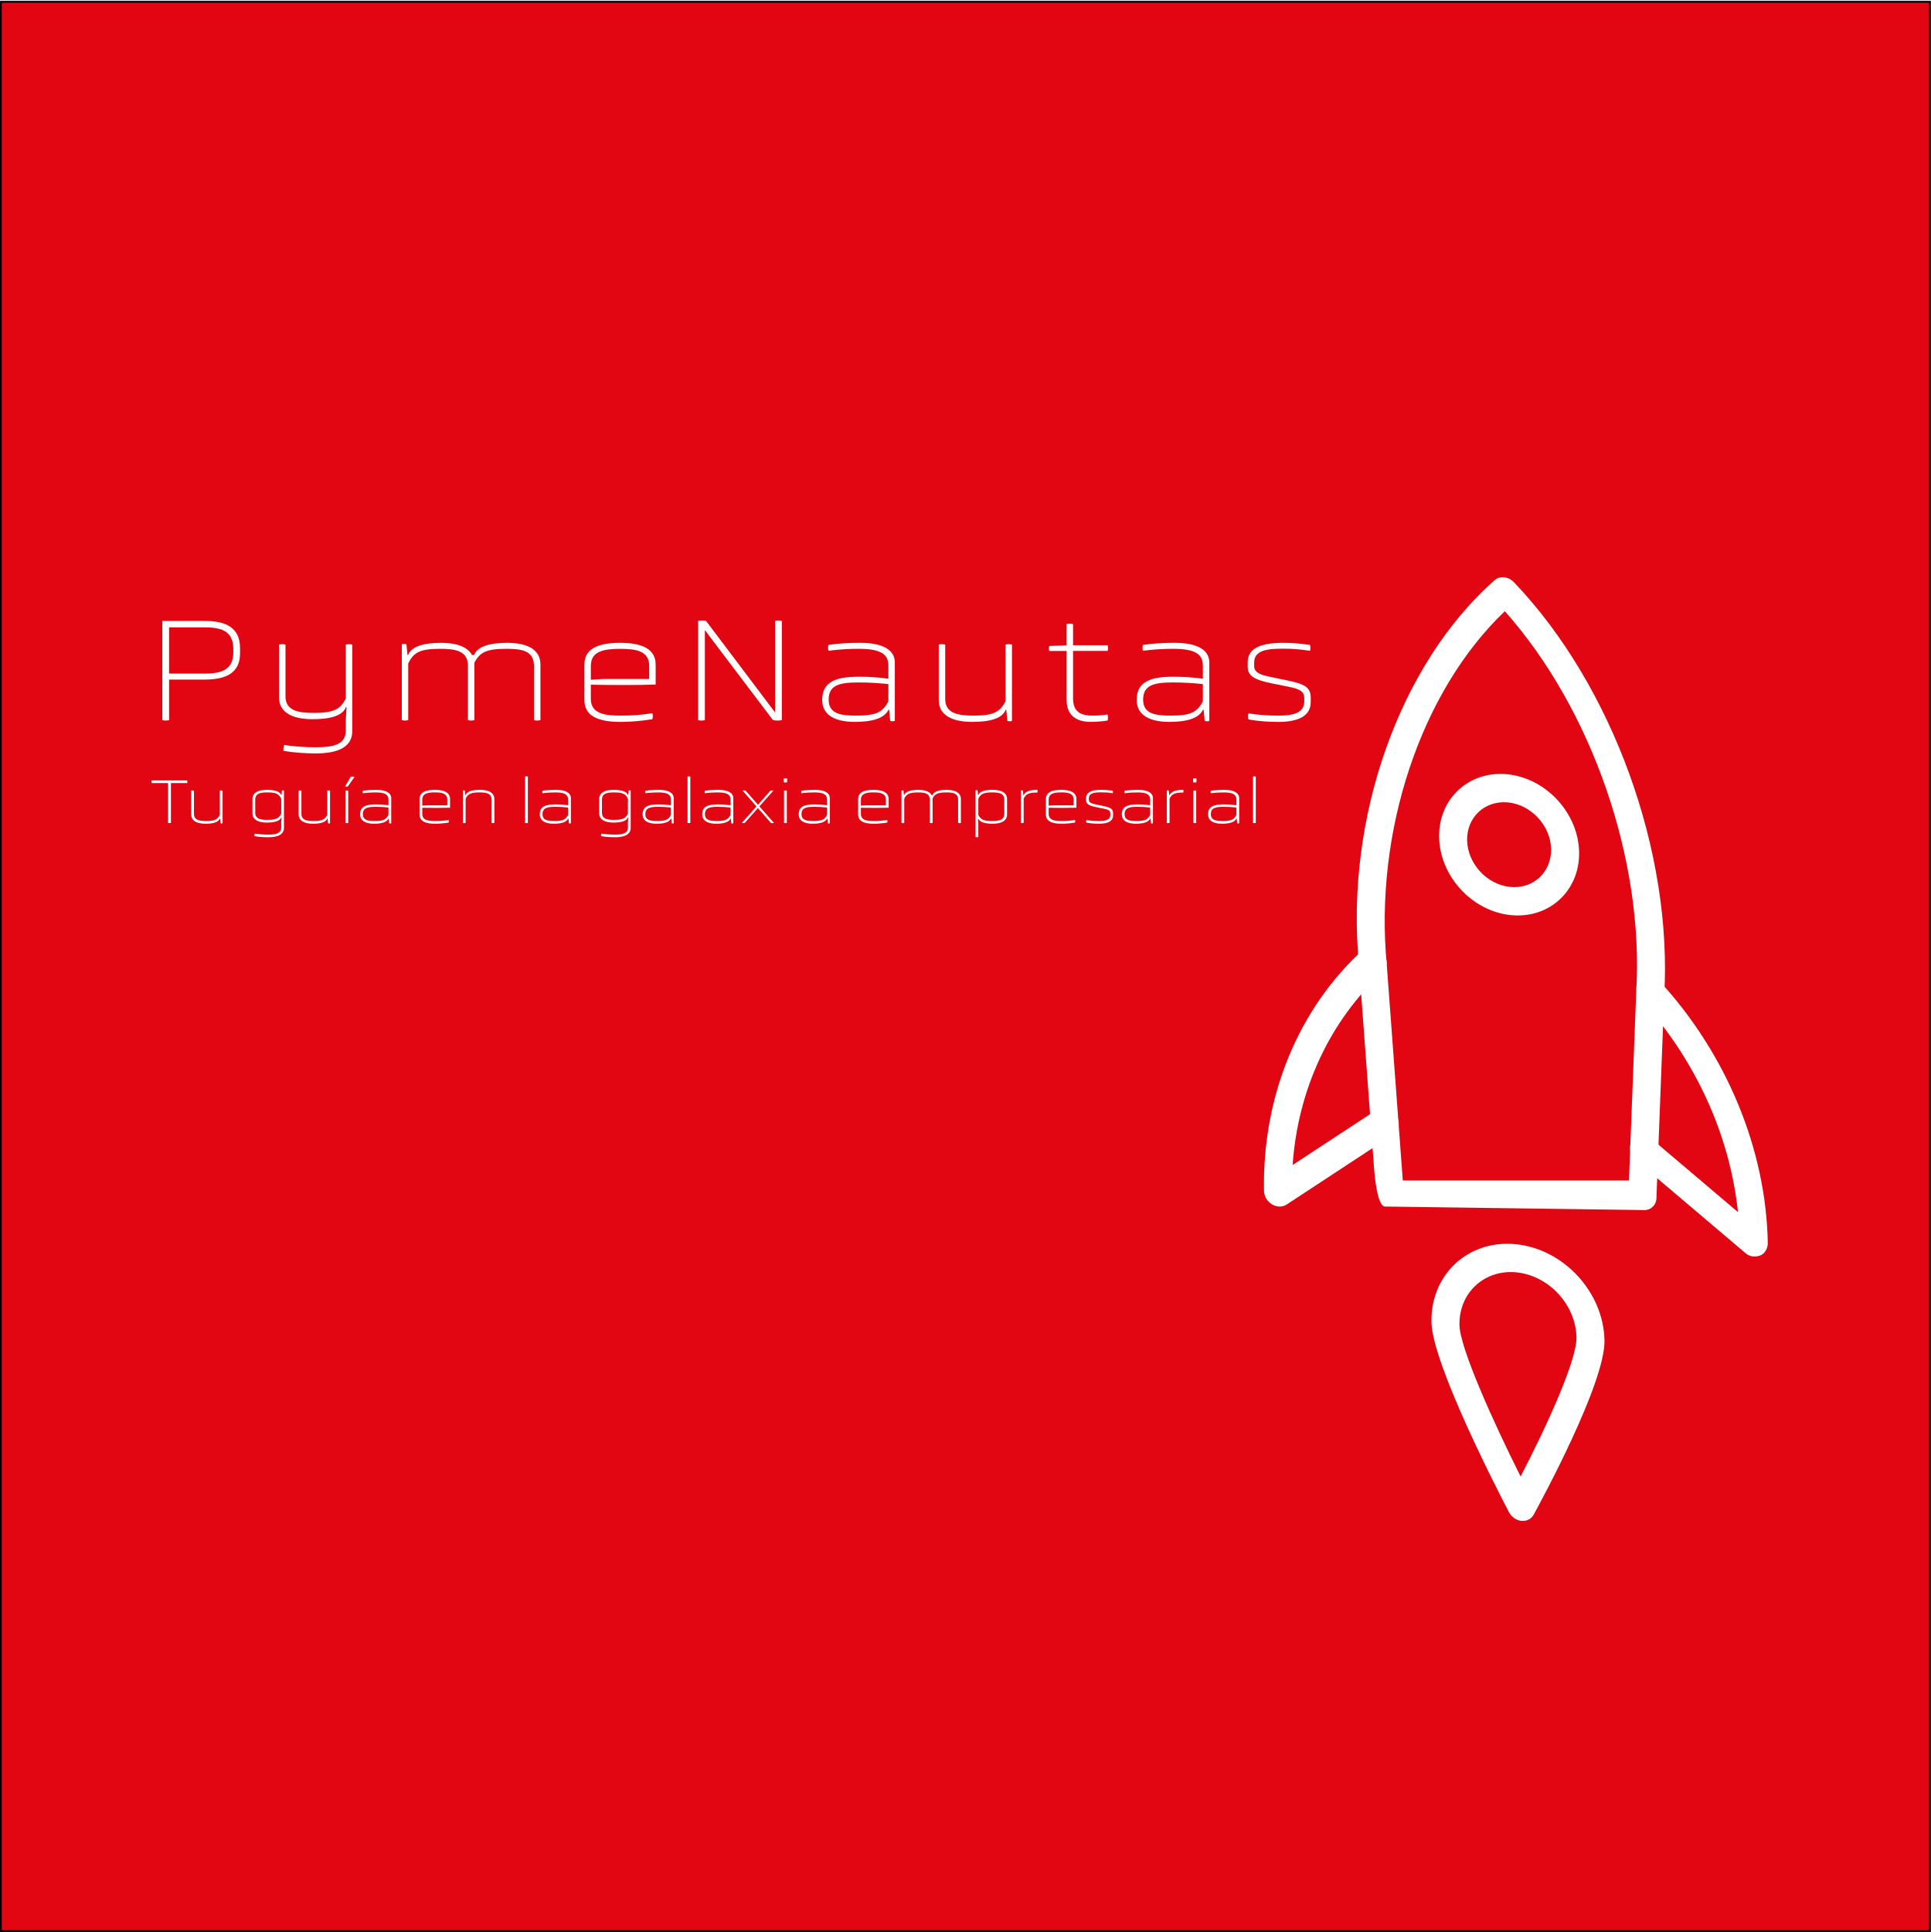
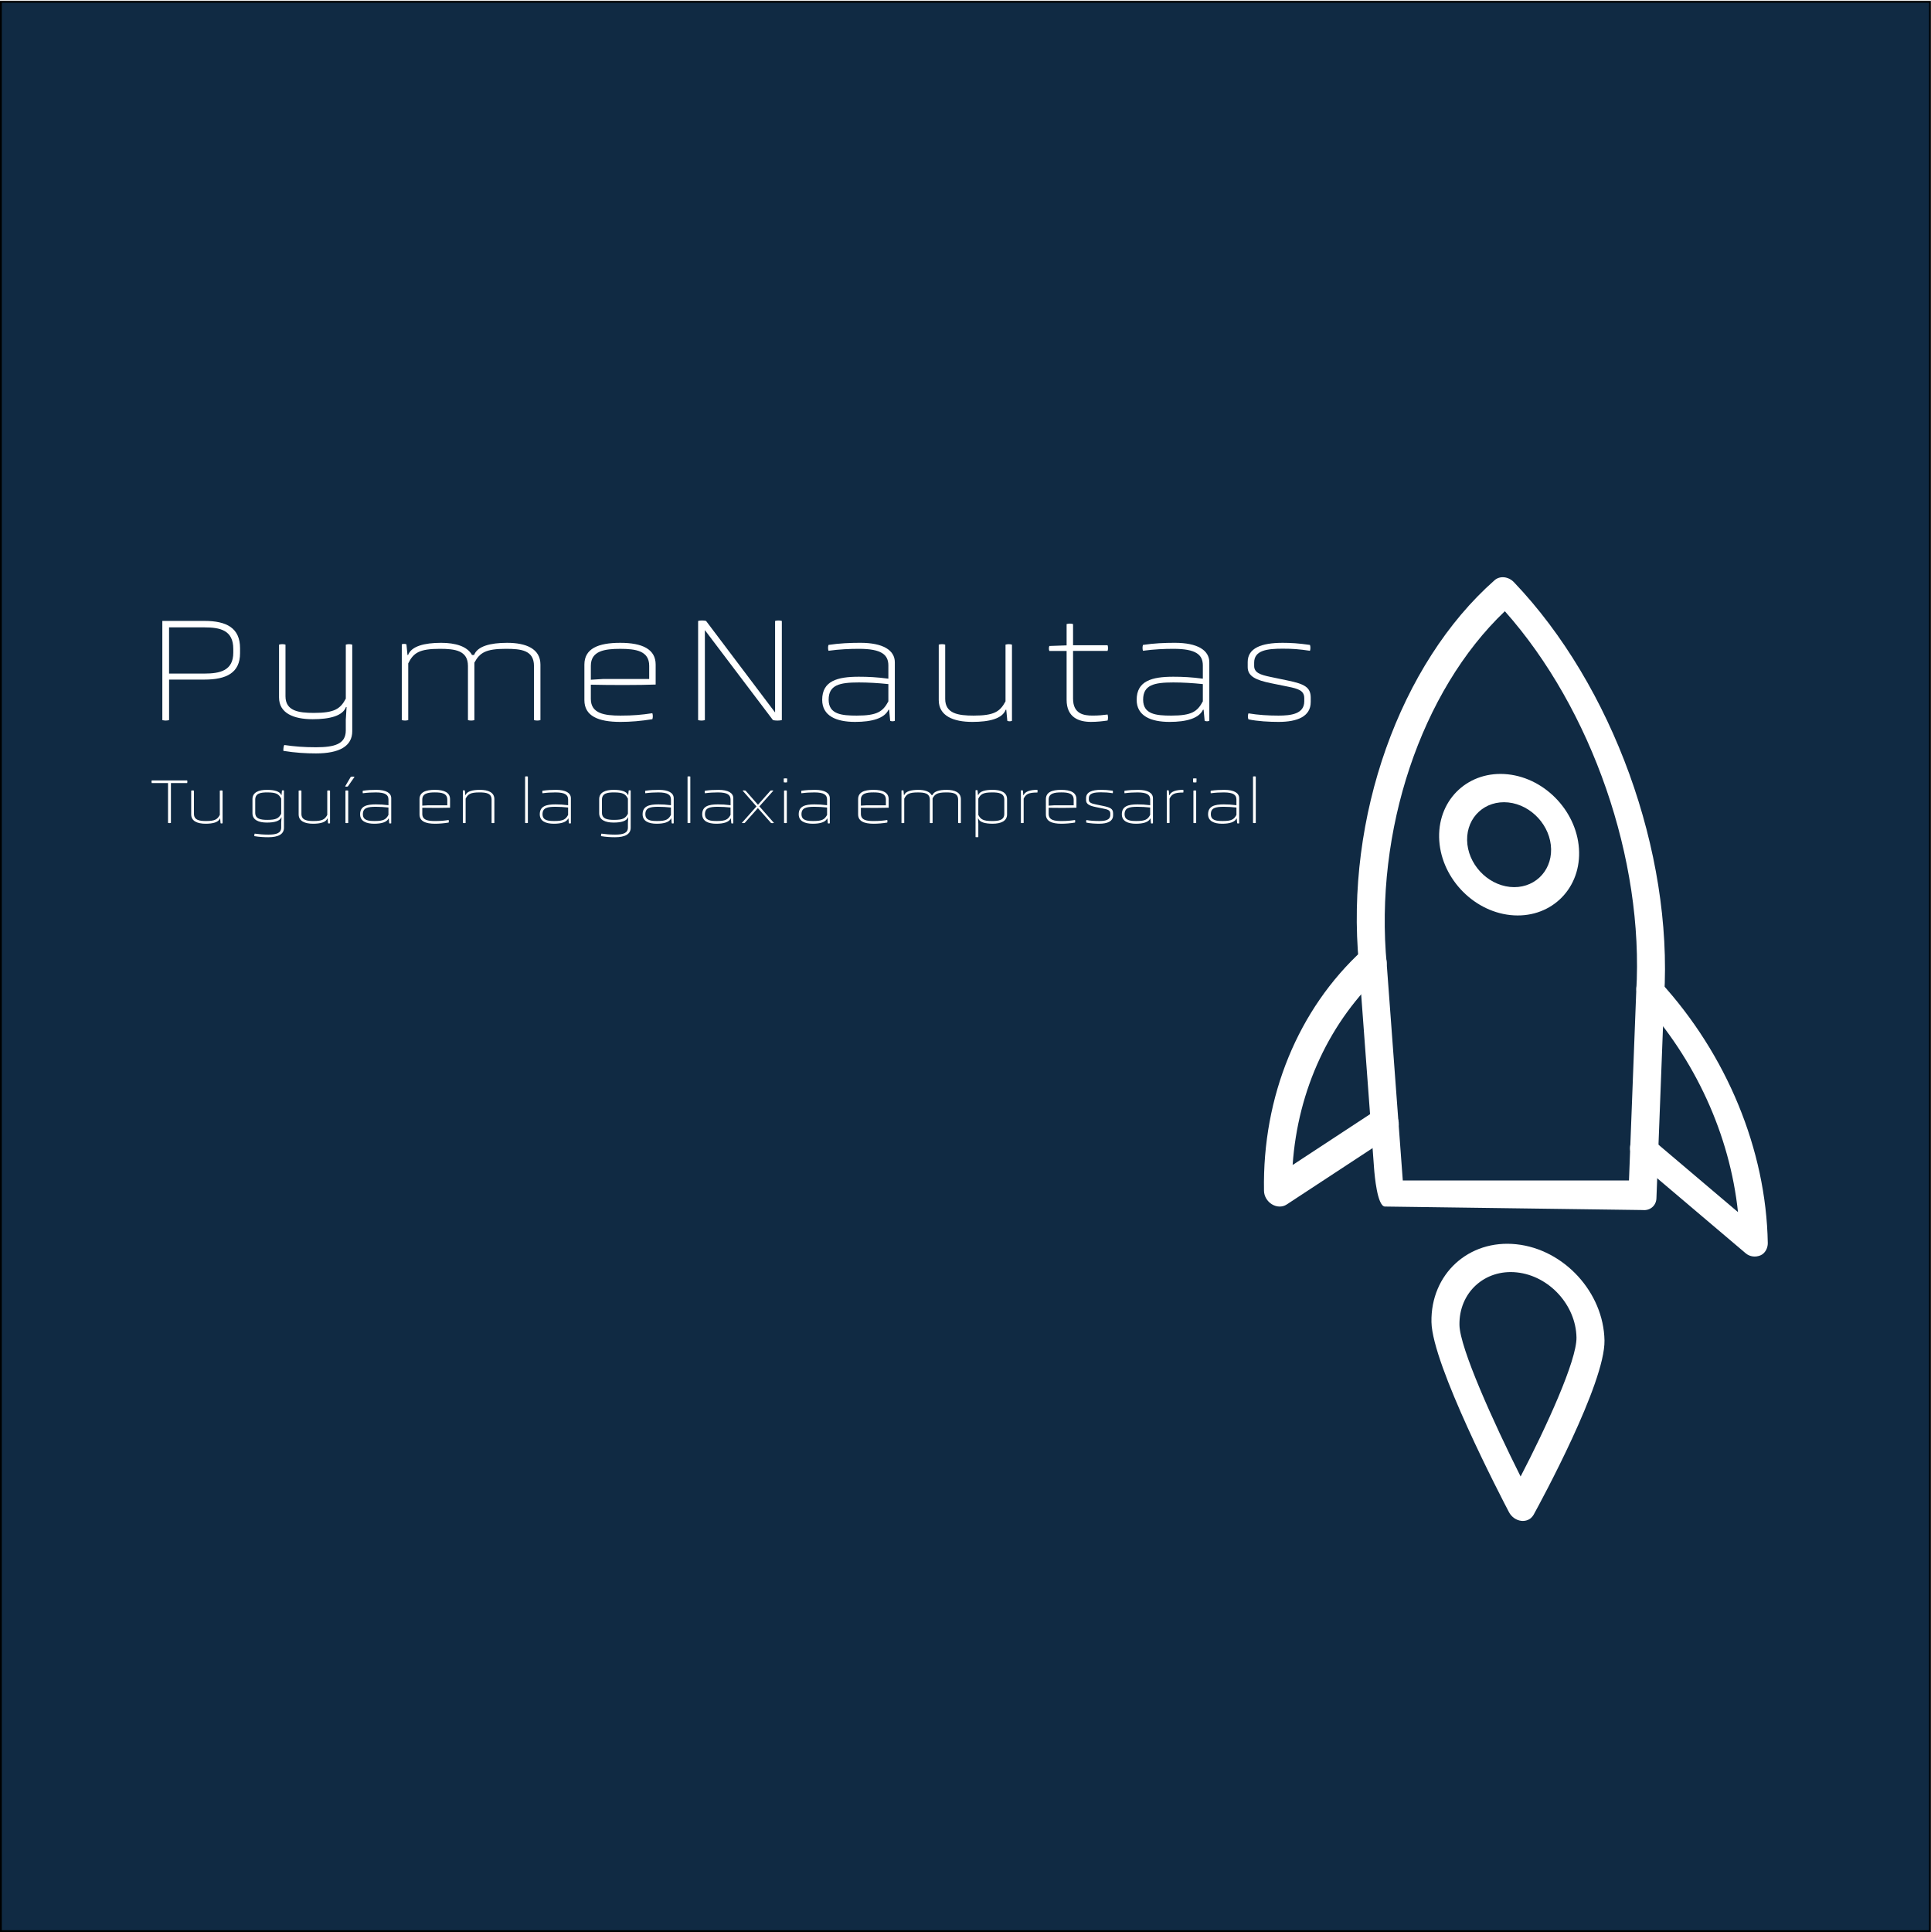
<svg xmlns="http://www.w3.org/2000/svg" viewBox="0 0 1081 1081.5">
  <defs>
-     <style>.cls-1{isolation:isolate;}.cls-2{fill:#e20613;}.cls-3{fill:#fff;}.cls-4{fill:none;stroke:#000;stroke-miterlimit:100;}</style>
+     <style>.cls-1{isolation:isolate;}.cls-2{fill:#102A43;}.cls-3{fill:#fff;}.cls-4{fill:none;stroke:#000;stroke-miterlimit:100;}</style>
  </defs>
  <g id="Rectángulo_1" class="cls-1">
    <g id="Rectángulo_1-2">
      <rect class="cls-2" x=".5" y="1" width="1080" height="1080" />
      <rect class="cls-4" x=".5" y="1" width="1080" height="1080" />
    </g>
    <path class="cls-3" d="M925.17,675.63c-1.39,1.28-3.34,1.95-5.5,1.73l-144.43-1.96c-4.17-.44-5.66-17.22-5.97-21.41l-8.49-114.46c-7.82-82.07,23.07-168.11,75.99-214.76,2.97-2.59,7.74-2.08,10.82,1.15,55.19,57.81,88.98,151,84.09,231.91l-4.33,112.93c-.06,1.98-.89,3.7-2.18,4.87ZM785.36,660.82h126.62l4.06-105.71c4.45-73.9-24.92-158.26-73.55-212.96-46.83,44.56-73.23,123-66.1,197.97l8.96,120.69Z" />
    <path class="cls-3" d="M987.3,701.62c-.52.48-1.13.88-1.8,1.15-2.63,1.05-5.8.83-8.21-1.23l-61.48-52.12c-3.51-2.97-4.29-7.98-1.77-11.2,2.48-3.25,7.41-3.39,10.94-.42l48.03,40.72c-4.58-43.26-23.95-85.68-54.51-119.03-3.11-3.4-3.2-8.39-.2-11.14,3-2.75,7.97-2.22,11.08,1.17,37.38,40.8,59.38,94.12,60.31,146.25.04,2.23-.86,4.43-2.39,5.84h0Z" />
    <path class="cls-3" d="M780.94,634.38c-.25.23-.52.46-.83.65l-59.81,39.26c-2.35,1.54-5.54,1.49-8.22-.15-2.67-1.63-4.4-4.56-4.43-7.54-.96-52.88,19.16-101.71,55.2-134.73,3-2.75,7.97-2.22,11.08,1.18s3.2,8.39.2,11.14c-29.6,27.12-47.55,65.83-50.45,107.95l46.8-30.71c3.42-2.23,8.33-1.02,11,2.74,2.41,3.44,2.11,7.79-.54,10.22h0Z" />
    <path class="cls-3" d="M873.07,503.62c-6.97,6.39-16.69,9.76-27.48,8.62-21.6-2.3-39.49-21.84-39.9-43.55-.4-21.72,16.86-37.53,38.47-35.24,21.6,2.3,39.49,21.84,39.9,43.55.2,10.87-4.02,20.24-10.98,26.62ZM827.96,454.38c-4.18,3.83-6.72,9.46-6.6,15.97.25,13.02,10.99,24.75,23.94,26.13,12.95,1.36,23.3-8.14,23.08-21.15-.25-13.02-10.99-24.75-23.94-26.13-6.47-.67-12.31,1.35-16.48,5.18h0ZM876.22,476.18l.11-.1-.11.1Z" />
    <path class="cls-3" d="M857.26,849.62c-1.42,1.31-3.38,1.94-5.5,1.73-2.88-.3-5.56-2.18-6.97-4.88-4.39-8.37-42.95-82.55-43.39-106.39-.49-26.85,20.83-46.41,47.55-43.56,26.7,2.83,48.83,26.98,49.32,53.83.43,23.84-35.58,90.11-39.68,97.58-.38.64-.82,1.2-1.34,1.68ZM826.26,719.47c-5.83,5.34-9.35,13.19-9.19,22.26.25,12.87,18.92,54.22,34.24,84.79,14.25-27.42,31.51-64.98,31.28-77.83-.33-18.16-15.3-34.5-33.36-36.42-9.02-.96-17.14,1.86-22.96,7.2Z" />
  </g>
  <g id="Tu_guía_en_la_galaxia_empresarial">
    <path class="cls-3" d="M94.07,438.35h-9.14c-.14-.4-.14-1.08,0-1.48h19.87c.14.4.14,1.08,0,1.48h-9.11v22.32c-.54.14-1.08.14-1.62,0v-22.32Z" />
    <path class="cls-3" d="M123.23,458.19h-.14c-.79,2.12-3.89,2.92-7.99,2.92-4.57,0-8.06-1.44-8.06-5.22v-13.32c.43-.14,1.12-.14,1.55,0v13.03c0,3.53,3.17,4,6.8,4,4.93,0,6.34-.94,7.67-3.42v-13.61c.54-.14,1.01-.14,1.55,0v18.29c-.36.14-.76.14-1.12,0l-.25-2.66Z" />
    <path class="cls-3" d="M157.43,460.46l.18-2.92h-.14c-.79,2.12-3.89,2.92-8.03,2.92-4.64,0-8.1-1.44-8.1-5.22v-7.88c0-3.82,3.46-5.22,8.1-5.22,4.14,0,7.24.83,8.03,2.92h.14l.25-2.56c.4-.14.76-.14,1.12,0v20.84c0,3.6-3.1,5.33-8.75,5.33-2.41,0-5-.14-7.85-.61-.04-.36.04-1.12.22-1.4,2.45.32,4.72.54,7.63.54,4.5,0,7.2-.76,7.2-4.03v-2.7ZM157.43,447.07c-1.33-2.56-2.74-3.49-7.7-3.49-3.71,0-6.84.4-6.84,4.1v7.27c0,3.53,3.13,4,6.84,4,4.97,0,6.37-.94,7.7-3.42v-8.46Z" />
    <path class="cls-3" d="M183.39,458.19h-.14c-.79,2.12-3.89,2.92-7.99,2.92-4.57,0-8.06-1.44-8.06-5.22v-13.32c.43-.14,1.12-.14,1.55,0v13.03c0,3.53,3.17,4,6.8,4,4.93,0,6.33-.94,7.67-3.42v-13.61c.54-.14,1.01-.14,1.55,0v18.29c-.36.14-.76.14-1.12,0l-.25-2.66Z" />
    <path class="cls-3" d="M196.38,434.86c.61-.18,1.51-.18,2.12,0l-3.74,5.36c-.43.18-1.12.18-1.55,0l3.17-5.36ZM193.4,442.57c.54-.14,1.01-.14,1.55,0v18.11c-.54.14-1.01.14-1.55,0v-18.11Z" />
    <path class="cls-3" d="M217.66,458.19h-.14c-.97,2.05-3.92,2.92-8.03,2.92-4.5,0-7.88-1.44-7.88-5.29,0-4.54,3.64-5.54,8.78-5.54,2.34,0,4.36.11,7.09.47v-3.17c0-2.59-1.66-4-7.05-4-2.23,0-4.68.11-7.31.47-.14-.4-.14-1.01,0-1.4,2.59-.4,5.18-.5,7.63-.5,5.44,0,8.28,1.76,8.28,4.68v14.04c-.36.14-.76.14-1.12,0l-.25-2.66ZM217.48,452.03c-2.45-.25-4.79-.4-7.09-.4-4.64,0-7.24.61-7.24,4.14s3.17,3.82,6.73,3.82c4.9,0,6.26-.94,7.59-3.42v-4.14Z" />
    <path class="cls-3" d="M251.97,452.14c-3.82.14-10.98.14-15.55.04v3.42c0,3.53,3.31,4,7.09,4,3.1,0,5.04-.18,7.67-.58.14.43.14,1.04,0,1.44-2.74.43-5.18.65-7.67.65-5.36,0-8.64-1.44-8.64-5.22v-8.53c0-3.82,3.28-5.22,8.6-5.22s8.49,1.55,8.49,5.22v4.79ZM250.42,447.64c0-3.6-3.24-4.07-6.95-4.07s-7.06.47-7.06,4.07v3.35l2.92-.18h11.09v-3.17Z" />
    <path class="cls-3" d="M275.22,447.68c0-3.71-3.13-4.1-6.84-4.1-4.97,0-6.37.94-7.7,3.49v13.61c-.54.14-1.01.14-1.55,0v-18.18c.36-.14.76-.14,1.12,0l.25,2.56h.14c.79-2.09,3.89-2.92,8.03-2.92,4.64,0,8.1,1.4,8.1,5.22v13.32c-.43.14-1.12.14-1.55,0v-12.99Z" />
    <path class="cls-3" d="M293.98,434.68c.54-.14,1.01-.14,1.55,0v25.99c-.54.14-1.01.14-1.55,0v-25.99Z" />
    <path class="cls-3" d="M318.24,458.19h-.14c-.97,2.05-3.92,2.92-8.03,2.92-4.5,0-7.88-1.44-7.88-5.29,0-4.54,3.64-5.54,8.78-5.54,2.34,0,4.36.11,7.09.47v-3.17c0-2.59-1.66-4-7.05-4-2.23,0-4.68.11-7.31.47-.14-.4-.14-1.01,0-1.4,2.59-.4,5.18-.5,7.63-.5,5.44,0,8.28,1.76,8.28,4.68v14.04c-.36.14-.76.14-1.12,0l-.25-2.66ZM318.06,452.03c-2.45-.25-4.79-.4-7.09-.4-4.64,0-7.24.61-7.24,4.14s3.17,3.82,6.73,3.82c4.9,0,6.26-.94,7.59-3.42v-4.14Z" />
    <path class="cls-3" d="M351.54,460.46l.18-2.92h-.14c-.79,2.12-3.89,2.92-8.03,2.92-4.64,0-8.1-1.44-8.1-5.22v-7.88c0-3.82,3.46-5.22,8.1-5.22,4.14,0,7.23.83,8.03,2.92h.14l.25-2.56c.4-.14.76-.14,1.12,0v20.84c0,3.6-3.1,5.33-8.75,5.33-2.41,0-5-.14-7.85-.61-.04-.36.04-1.12.22-1.4,2.45.32,4.72.54,7.63.54,4.5,0,7.2-.76,7.2-4.03v-2.7ZM351.54,447.07c-1.33-2.56-2.74-3.49-7.7-3.49-3.71,0-6.84.4-6.84,4.1v7.27c0,3.53,3.13,4,6.84,4,4.97,0,6.37-.94,7.7-3.42v-8.46Z" />
    <path class="cls-3" d="M375.81,458.19h-.14c-.97,2.05-3.92,2.92-8.03,2.92-4.5,0-7.88-1.44-7.88-5.29,0-4.54,3.64-5.54,8.78-5.54,2.34,0,4.36.11,7.09.47v-3.17c0-2.59-1.66-4-7.05-4-2.23,0-4.68.11-7.31.47-.14-.4-.14-1.01,0-1.4,2.59-.4,5.18-.5,7.63-.5,5.44,0,8.28,1.76,8.28,4.68v14.04c-.36.14-.76.14-1.12,0l-.25-2.66ZM375.63,452.03c-2.45-.25-4.79-.4-7.09-.4-4.64,0-7.24.61-7.24,4.14s3.17,3.82,6.73,3.82c4.9,0,6.26-.94,7.59-3.42v-4.14Z" />
    <path class="cls-3" d="M384.92,434.68c.54-.14,1.01-.14,1.55,0v25.99c-.54.14-1.01.14-1.55,0v-25.99Z" />
    <path class="cls-3" d="M409.18,458.19h-.14c-.97,2.05-3.92,2.92-8.03,2.92-4.5,0-7.88-1.44-7.88-5.29,0-4.54,3.64-5.54,8.78-5.54,2.34,0,4.36.11,7.09.47v-3.17c0-2.59-1.66-4-7.06-4-2.23,0-4.68.11-7.31.47-.14-.4-.14-1.01,0-1.4,2.59-.4,5.18-.5,7.63-.5,5.44,0,8.28,1.76,8.28,4.68v14.04c-.36.14-.76.14-1.12,0l-.25-2.66ZM409,452.03c-2.45-.25-4.79-.4-7.09-.4-4.64,0-7.24.61-7.24,4.14s3.17,3.82,6.73,3.82c4.9,0,6.26-.94,7.59-3.42v-4.14Z" />
    <path class="cls-3" d="M424.3,452.36l-7.38,8.31c-.58.14-1.04.14-1.62,0l8.21-9.25-7.77-8.85c.4-.14,1.22-.14,1.66,0l6.95,7.92,7.02-7.92c.58-.14,1.04-.14,1.62,0l-7.85,8.82,8.17,9.29c-.43.14-1.26.14-1.66,0l-7.34-8.31Z" />
    <path class="cls-3" d="M438.74,435.8c.68-.14,1.3-.14,1.98,0l-.07,2.12c-.61.14-1.22.14-1.84,0l-.07-2.12ZM438.95,442.57c.54-.14,1.01-.14,1.55,0v18.11c-.54.14-1.01.14-1.55,0v-18.11Z" />
    <path class="cls-3" d="M463.21,458.19h-.14c-.97,2.05-3.92,2.92-8.03,2.92-4.5,0-7.88-1.44-7.88-5.29,0-4.54,3.64-5.54,8.78-5.54,2.34,0,4.36.11,7.09.47v-3.17c0-2.59-1.66-4-7.06-4-2.23,0-4.68.11-7.31.47-.14-.4-.14-1.01,0-1.4,2.59-.4,5.18-.5,7.63-.5,5.44,0,8.28,1.76,8.28,4.68v14.04c-.36.14-.76.14-1.12,0l-.25-2.66ZM463.03,452.03c-2.45-.25-4.79-.4-7.09-.4-4.64,0-7.23.61-7.23,4.14s3.17,3.82,6.73,3.82c4.9,0,6.26-.94,7.6-3.42v-4.14Z" />
    <path class="cls-3" d="M497.52,452.14c-3.82.14-10.98.14-15.55.04v3.42c0,3.53,3.31,4,7.09,4,3.1,0,5.04-.18,7.67-.58.14.43.14,1.04,0,1.44-2.74.43-5.18.65-7.67.65-5.36,0-8.64-1.44-8.64-5.22v-8.53c0-3.82,3.28-5.22,8.6-5.22s8.5,1.55,8.5,5.22v4.79ZM495.97,447.64c0-3.6-3.24-4.07-6.95-4.07s-7.06.47-7.06,4.07v3.35l2.92-.18h11.09v-3.17Z" />
    <path class="cls-3" d="M536.4,447.68c0-3.78-3.1-4.1-6.73-4.1-4.86,0-6.26.94-7.56,3.31v13.79c-.43.14-1.12.14-1.55,0v-12.99c0-3.71-3.1-4.1-6.73-4.1-4.9,0-6.33.94-7.59,3.49v13.61c-.54.14-1.01.14-1.55,0v-18.18c.36-.14.76-.14,1.12,0l.25,2.56h.14c.79-2.09,3.85-2.92,7.92-2.92,3.42,0,6.26.83,7.42,2.92h.5c.79-2.09,3.85-2.92,7.92-2.92,4.54,0,7.99,1.4,7.99,5.22v13.32c-.43.14-1.12.14-1.55,0v-12.99Z" />
    <path class="cls-3" d="M546.16,442.39c.36-.14.76-.14,1.12,0l.25,2.66h.14c.79-2.09,3.89-2.92,8.03-2.92,4.64,0,8.1,1.4,8.1,5.22v8.53c0,3.78-3.46,5.22-8.1,5.22-4.14,0-7.24-.79-8.03-2.92h-.14l.18,2.92v7.49c-.54.11-1.01.11-1.55,0v-26.2ZM562.25,447.68c0-3.71-3.13-4.1-6.84-4.1-4.97,0-6.37.94-7.7,3.49v9.11c1.33,2.48,2.74,3.42,7.7,3.42,3.71,0,6.84-.47,6.84-4v-7.92Z" />
    <path class="cls-3" d="M571.54,442.49c.36-.14.76-.14,1.12,0l.25,2.66h.14c.83-2.12,3.74-3.02,7.74-3.02.14.4.14,1.15,0,1.51-4.97,0-6.41.86-7.7,3.42v13.61c-.54.14-1.01.14-1.55,0v-18.18Z" />
    <path class="cls-3" d="M602.64,452.14c-3.82.14-10.98.14-15.55.04v3.42c0,3.53,3.31,4,7.09,4,3.1,0,5.04-.18,7.67-.58.14.43.14,1.04,0,1.44-2.74.43-5.18.65-7.67.65-5.36,0-8.64-1.44-8.64-5.22v-8.53c0-3.82,3.28-5.22,8.6-5.22s8.5,1.55,8.5,5.22v4.79ZM601.09,447.64c0-3.6-3.24-4.07-6.95-4.07s-7.05.47-7.05,4.07v3.35l2.92-.18h11.09v-3.17Z" />
    <path class="cls-3" d="M623.16,456.35c0,3.46-3.2,4.75-7.7,4.75-2.2,0-5.04-.14-7.24-.61-.18-.4-.18-1.01,0-1.44,2.34.4,4.75.54,7.2.54,2.95,0,6.19-.36,6.19-3.42v-.76c0-1.84-1.4-2.27-3.92-2.77l-4.07-.83c-3.53-.72-5.58-1.62-5.58-3.85v-1.22c0-3.31,3.24-4.61,8.39-4.61,1.98,0,3.82.11,6.55.5.14.4.14,1.01,0,1.4-2.63-.4-4.17-.5-6.51-.5-3.71,0-6.88.36-6.88,3.35v.79c0,1.62,1.48,2.12,3.89,2.63l4.14.86c4,.83,5.54,1.58,5.54,4.14v1.04Z" />
    <path class="cls-3" d="M644.11,458.19h-.14c-.97,2.05-3.92,2.92-8.03,2.92-4.5,0-7.88-1.44-7.88-5.29,0-4.54,3.64-5.54,8.78-5.54,2.34,0,4.36.11,7.09.47v-3.17c0-2.59-1.66-4-7.05-4-2.23,0-4.68.11-7.31.47-.14-.4-.14-1.01,0-1.4,2.59-.4,5.18-.5,7.63-.5,5.44,0,8.28,1.76,8.28,4.68v14.04c-.36.14-.76.14-1.12,0l-.25-2.66ZM643.93,452.03c-2.45-.25-4.79-.4-7.09-.4-4.64,0-7.24.61-7.24,4.14s3.17,3.82,6.73,3.82c4.9,0,6.26-.94,7.59-3.42v-4.14Z" />
    <path class="cls-3" d="M653.22,442.49c.36-.14.76-.14,1.12,0l.25,2.66h.14c.83-2.12,3.74-3.02,7.74-3.02.14.4.14,1.15,0,1.51-4.97,0-6.41.86-7.7,3.42v13.61c-.54.14-1.01.14-1.55,0v-18.18Z" />
    <path class="cls-3" d="M667.91,435.8c.68-.14,1.3-.14,1.98,0l-.07,2.12c-.61.14-1.22.14-1.84,0l-.07-2.12ZM668.13,442.57c.54-.14,1.01-.14,1.55,0v18.11c-.54.14-1.01.14-1.55,0v-18.11Z" />
    <path class="cls-3" d="M692.39,458.19h-.14c-.97,2.05-3.92,2.92-8.03,2.92-4.5,0-7.88-1.44-7.88-5.29,0-4.54,3.64-5.54,8.78-5.54,2.34,0,4.36.11,7.09.47v-3.17c0-2.59-1.66-4-7.06-4-2.23,0-4.68.11-7.31.47-.14-.4-.14-1.01,0-1.4,2.59-.4,5.18-.5,7.63-.5,5.44,0,8.28,1.76,8.28,4.68v14.04c-.36.14-.76.14-1.12,0l-.25-2.66ZM692.21,452.03c-2.45-.25-4.79-.4-7.09-.4-4.64,0-7.23.61-7.23,4.14s3.17,3.82,6.73,3.82c4.9,0,6.26-.94,7.6-3.42v-4.14Z" />
    <path class="cls-3" d="M701.5,434.68c.54-.14,1.01-.14,1.55,0v25.99c-.54.14-1.01.14-1.55,0v-25.99Z" />
  </g>
  <g id="Grupo_1" class="cls-1">
    <path class="cls-3" d="M134.39,365.64c0,11-7.64,14.78-19.91,14.78h-19.82v22.68c-1.26.34-2.52.34-3.78,0v-55.52h23.6c12.26,0,19.91,3.86,19.91,15.29v2.77ZM130.61,363.29c0-10.58-7.39-12.1-16.3-12.1h-19.66v25.87h19.66c8.99,0,16.3-1.68,16.3-11.76v-2.02Z" />
    <path class="cls-3" d="M193.61,402.6l.42-6.8h-.34c-1.85,4.96-9.07,6.8-18.65,6.8-10.67,0-18.82-3.36-18.82-12.18v-29.57c1.01-.34,2.6-.34,3.61,0v28.9c0,8.23,7.31,9.32,15.88,9.32,11.51,0,14.78-2.18,17.89-7.98v-30.24c1.26-.34,2.35-.34,3.61,0v48.47c0,8.4-7.22,12.43-20.33,12.43-5.54,0-11.59-.34-18.23-1.43-.08-.84.08-2.6.5-3.28,5.71.84,11,1.26,17.72,1.26,10.42,0,16.72-1.76,16.72-9.41v-6.3Z" />
    <path class="cls-3" d="M298.94,372.78c0-8.82-7.22-9.58-15.71-9.58-11.34,0-14.62,2.18-17.64,7.73v32.17c-1.01.34-2.6.34-3.61,0v-30.32c0-8.65-7.22-9.58-15.71-9.58-11.42,0-14.78,2.18-17.72,8.15v31.75c-1.26.34-2.35.34-3.61,0v-42.42c.84-.34,1.76-.34,2.6,0l.59,5.96h.34c1.85-4.87,8.99-6.8,18.48-6.8,7.98,0,14.62,1.93,17.3,6.8h1.18c1.85-4.87,8.99-6.8,18.48-6.8,10.58,0,18.65,3.28,18.65,12.18v31.08c-1.01.34-2.6.34-3.61,0v-30.32Z" />
    <path class="cls-3" d="M367.07,383.2c-8.9.34-25.62.34-36.29.08v7.98c0,8.23,7.73,9.32,16.55,9.32,7.22,0,11.76-.42,17.89-1.34.34,1.01.34,2.44,0,3.36-6.38,1.01-12.1,1.51-17.89,1.51-12.52,0-20.16-3.36-20.16-12.18v-19.91c0-8.9,7.64-12.18,20.08-12.18s19.82,3.61,19.82,12.18v11.17ZM363.45,372.7c0-8.4-7.56-9.49-16.21-9.49s-16.46,1.09-16.46,9.49v7.81l6.8-.42h25.87v-7.39Z" />
    <path class="cls-3" d="M394.62,352.71v50.4c-1.26.34-2.52.34-3.78,0v-55.52c1.09-.34,3.28-.34,4.45,0l38.64,51.24v-51.24c1.26-.34,2.52-.34,3.78,0v55.52c-1.51.34-3.44.34-4.96,0l-38.14-50.4Z" />
    <path class="cls-3" d="M497.77,397.31h-.34c-2.27,4.79-9.16,6.8-18.73,6.8-10.5,0-18.4-3.36-18.4-12.35,0-10.58,8.48-12.94,20.5-12.94,5.46,0,10.16.25,16.55,1.09v-7.39c0-6.05-3.86-9.32-16.46-9.32-5.21,0-10.92.25-17.05,1.09-.34-.92-.34-2.35,0-3.28,6.05-.92,12.1-1.18,17.81-1.18,12.68,0,19.32,4.12,19.32,10.92v32.76c-.84.34-1.76.34-2.6,0l-.59-6.22ZM497.35,382.94c-5.71-.59-11.17-.92-16.55-.92-10.84,0-16.88,1.43-16.88,9.66s7.39,8.9,15.71,8.9c11.42,0,14.62-2.18,17.72-7.98v-9.66Z" />
    <path class="cls-3" d="M563.37,397.31h-.34c-1.85,4.96-9.07,6.8-18.65,6.8-10.67,0-18.82-3.36-18.82-12.18v-31.08c1.01-.34,2.6-.34,3.61,0v30.41c0,8.23,7.39,9.32,15.88,9.32,11.51,0,14.78-2.18,17.89-7.98v-31.75c1.26-.34,2.35-.34,3.61,0v42.67c-.84.34-1.76.34-2.6,0l-.59-6.22Z" />
    <path class="cls-3" d="M597.14,364.38h-9.66c-.34-.67-.34-2.1,0-2.77l9.66-.34v-11.93c1.26-.34,2.35-.34,3.61,0v11.84h19.32c.34.67.34,2.52,0,3.19h-19.32v26.71c0,8.65,6.13,9.49,10.92,9.49,3.44,0,5.8-.25,8.4-.59.34,1.01.34,2.44,0,3.36-2.94.42-5.88.76-9.32.76-6.72,0-13.61-2.44-13.61-12.35v-27.38Z" />
    <path class="cls-3" d="M673.83,397.31h-.34c-2.27,4.79-9.16,6.8-18.73,6.8-10.5,0-18.4-3.36-18.4-12.35,0-10.58,8.48-12.94,20.5-12.94,5.46,0,10.16.25,16.55,1.09v-7.39c0-6.05-3.86-9.32-16.46-9.32-5.21,0-10.92.25-17.05,1.09-.34-.92-.34-2.35,0-3.28,6.05-.92,12.1-1.18,17.81-1.18,12.68,0,19.32,4.12,19.32,10.92v32.76c-.84.34-1.76.34-2.6,0l-.59-6.22ZM673.41,382.94c-5.71-.59-11.17-.92-16.55-.92-10.84,0-16.88,1.43-16.88,9.66s7.39,8.9,15.71,8.9c11.42,0,14.62-2.18,17.72-7.98v-9.66Z" />
    <path class="cls-3" d="M733.8,393.02c0,8.06-7.48,11.09-17.98,11.09-5.12,0-11.76-.34-16.88-1.43-.42-.92-.42-2.35,0-3.36,5.46.92,11.09,1.26,16.8,1.26,6.89,0,14.45-.84,14.45-7.98v-1.76c0-4.28-3.28-5.29-9.16-6.47l-9.49-1.93c-8.23-1.68-13.02-3.78-13.02-8.99v-2.86c0-7.73,7.56-10.75,19.57-10.75,4.62,0,8.9.25,15.29,1.18.34.92.34,2.35,0,3.28-6.13-.92-9.74-1.18-15.2-1.18-8.65,0-16.04.84-16.04,7.81v1.85c0,3.78,3.44,4.96,9.07,6.13l9.66,2.02c9.32,1.93,12.94,3.7,12.94,9.66v2.44Z" />
  </g>
</svg>
